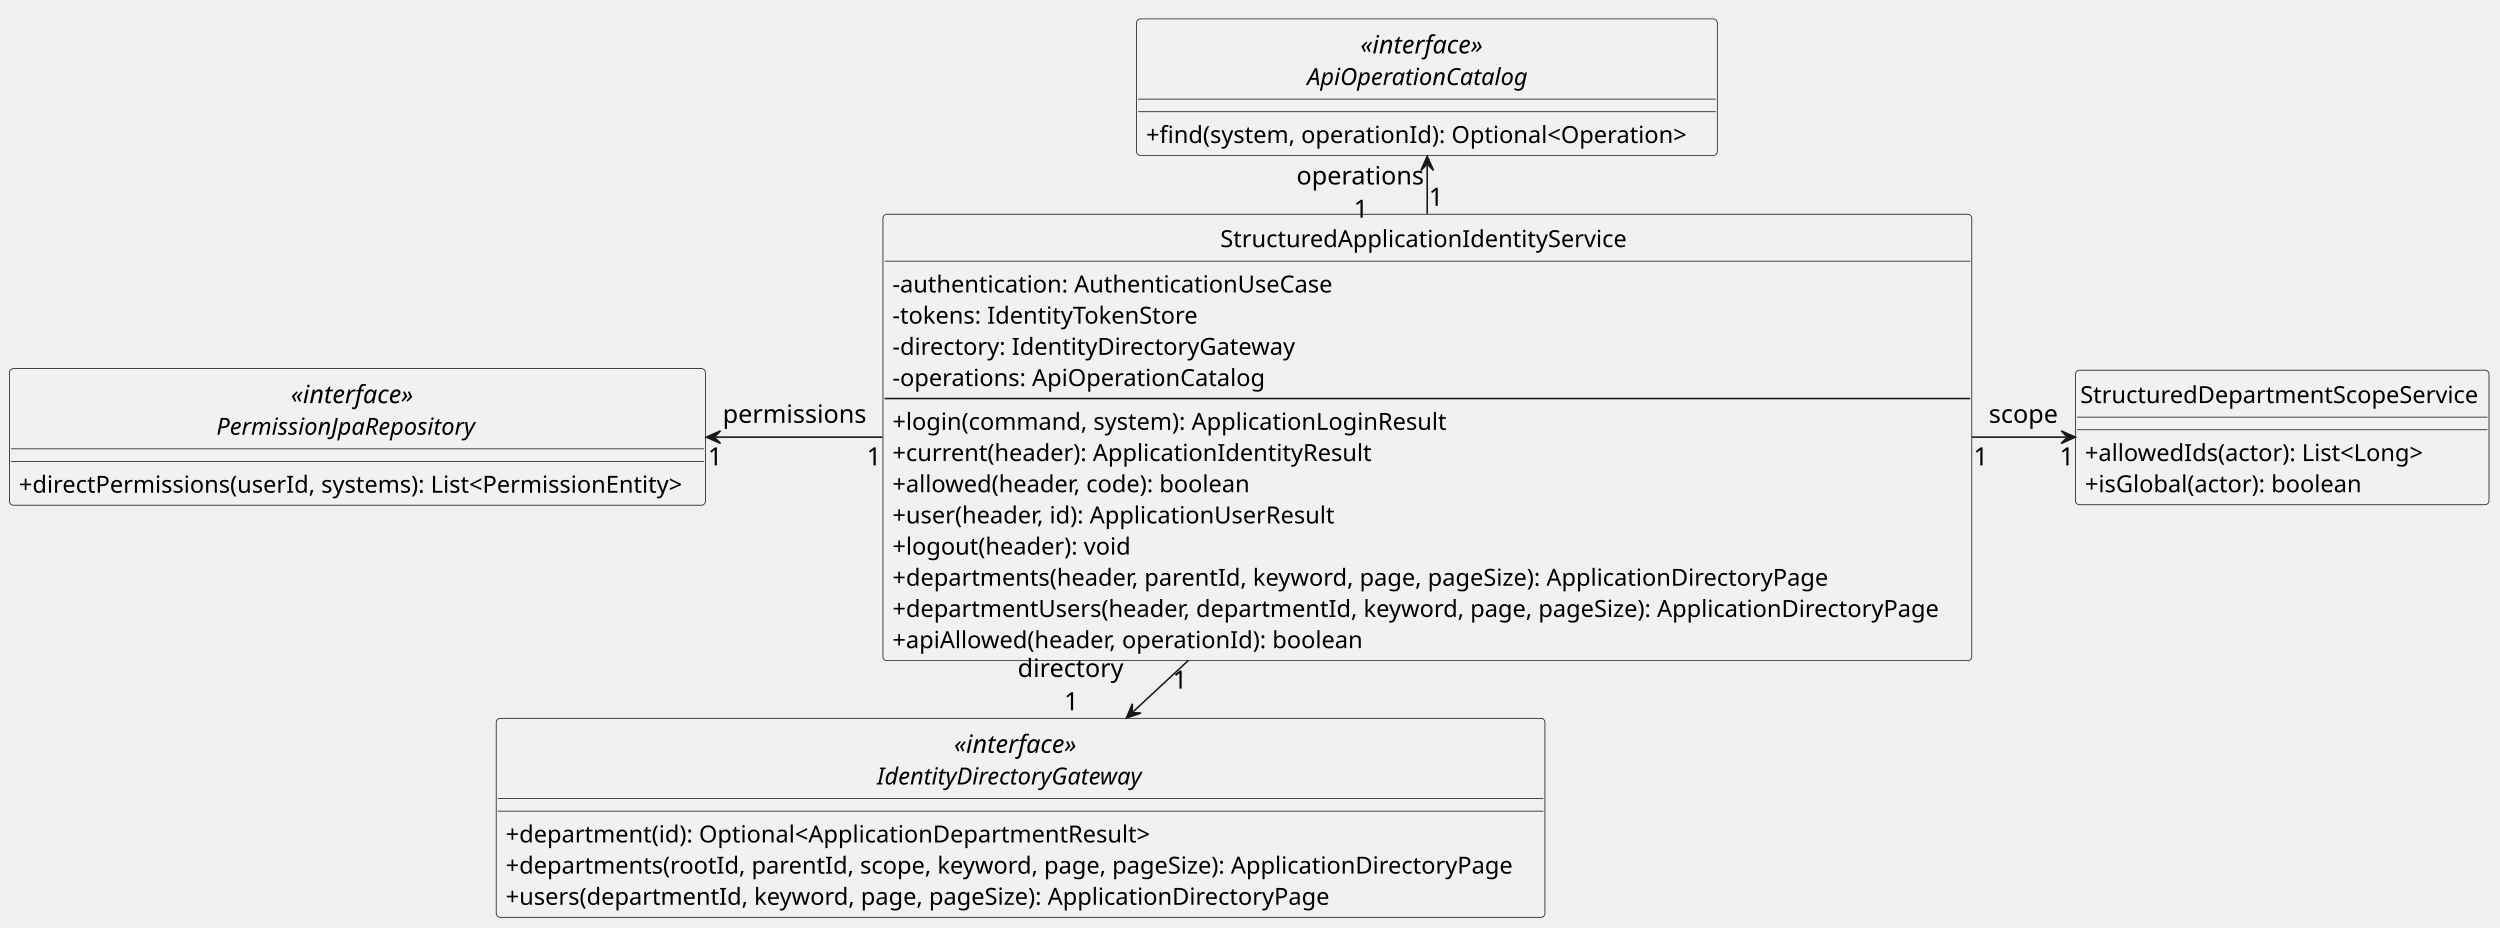
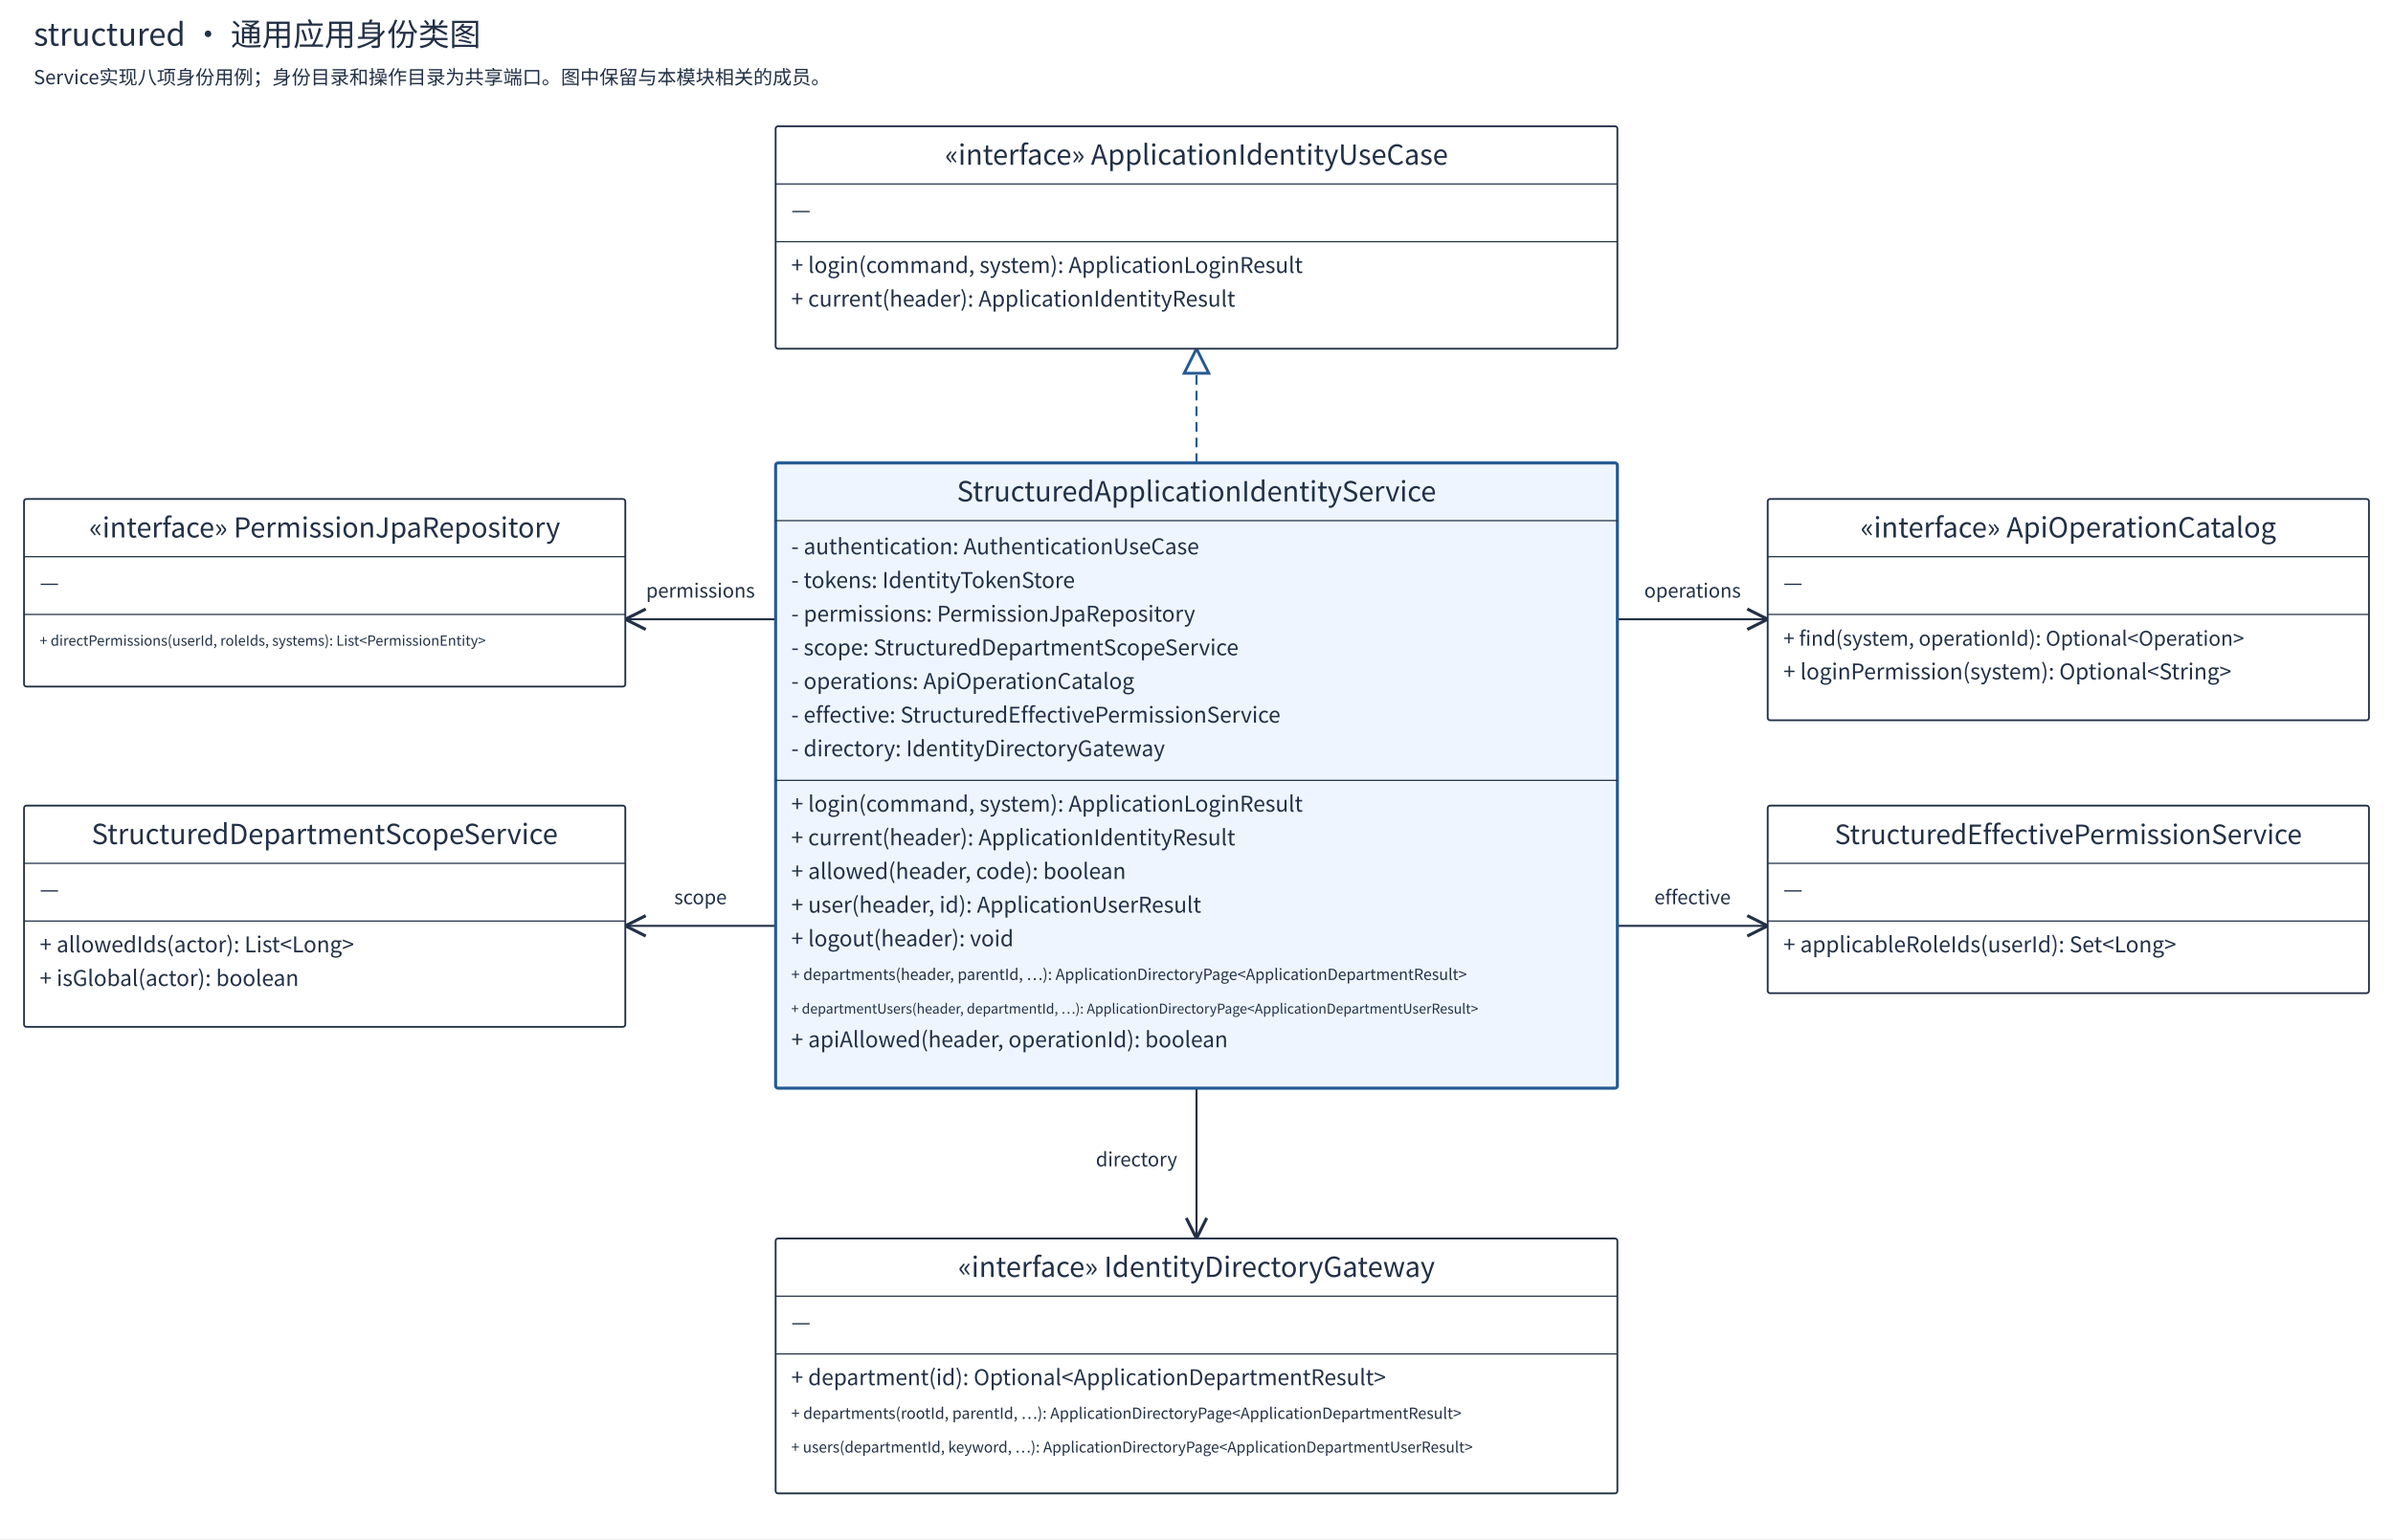
- <svg xmlns="http://www.w3.org/2000/svg" contentStyleType="text/css" data-diagram-type="CLASS" height="589px" preserveAspectRatio="none" style="width:1587px;height:589px;background:#FFFFFF;" version="1.1" viewBox="0 0 1587 589" width="1587px" zoomAndPan="magnify">
-   <defs />
-   <g>
-     <g class="entity" data-entity="S" data-source-line="12" data-uid="ent0002" id="entity_S">
-       <rect fill="#F1F1F1" height="283.366" rx="2.5" ry="2.5" style="stroke:#181818;stroke-width:0.5;" width="691.189" x="560.5" y="136" />
-       <text fill="#000000" font-family="Microsoft YaHei" font-size="15" lengthAdjust="spacing" textLength="262.932" x="774.629" y="156.872">StructuredApplicationIdentityService</text>
-       <line style="stroke:#181818;stroke-width:0.5;" x1="561.5" x2="1250.689" y1="165.797" y2="165.797" />
-       <text fill="#000000" font-family="Microsoft YaHei" font-size="15" lengthAdjust="spacing" textLength="284.963" x="566.5" y="185.669">-authentication: AuthenticationUseCase</text>
-       <text fill="#000000" font-family="Microsoft YaHei" font-size="15" lengthAdjust="spacing" textLength="199.468" x="566.5" y="205.466">-tokens: IdentityTokenStore</text>
-       <text fill="#000000" font-family="Microsoft YaHei" font-size="15" lengthAdjust="spacing" textLength="261.13" x="566.5" y="225.264">-directory: IdentityDirectoryGateway</text>
-       <text fill="#000000" font-family="Microsoft YaHei" font-size="15" lengthAdjust="spacing" textLength="243.633" x="566.5" y="245.061">-operations: ApiOperationCatalog</text>
-       <line style="stroke:#181818;stroke-width:1;" x1="561.5" x2="1250.689" y1="252.987" y2="252.987" />
-       <text fill="#000000" font-family="Microsoft YaHei" font-size="15" lengthAdjust="spacing" textLength="361.882" x="566.5" y="272.858">+login(command, system): ApplicationLoginResult</text>
-       <text fill="#000000" font-family="Microsoft YaHei" font-size="15" lengthAdjust="spacing" textLength="311.433" x="566.5" y="292.656">+current(header): ApplicationIdentityResult</text>
-       <text fill="#000000" font-family="Microsoft YaHei" font-size="15" lengthAdjust="spacing" textLength="236.726" x="566.5" y="312.453">+allowed(header, code): boolean</text>
-       <text fill="#000000" font-family="Microsoft YaHei" font-size="15" lengthAdjust="spacing" textLength="289.446" x="566.5" y="332.25">+user(header, id): ApplicationUserResult</text>
-       <text fill="#000000" font-family="Microsoft YaHei" font-size="15" lengthAdjust="spacing" textLength="157.551" x="566.5" y="352.048">+logout(header): void</text>
-       <text fill="#000000" font-family="Microsoft YaHei" font-size="15" lengthAdjust="spacing" textLength="609.06" x="566.5" y="371.845">+departments(header, parentId, keyword, page, pageSize): ApplicationDirectoryPage</text>
-       <text fill="#000000" font-family="Microsoft YaHei" font-size="15" lengthAdjust="spacing" textLength="679.189" x="566.5" y="391.643">+departmentUsers(header, departmentId, keyword, page, pageSize): ApplicationDirectoryPage</text>
-       <text fill="#000000" font-family="Microsoft YaHei" font-size="15" lengthAdjust="spacing" textLength="309.697" x="566.5" y="411.44">+apiAllowed(header, operationId): boolean</text>
-     </g>
-     <g class="entity" data-entity="A" data-source-line="27" data-uid="ent0003" id="entity_A">
-       <rect fill="#F1F1F1" height="86.712" rx="2.5" ry="2.5" style="stroke:#181818;stroke-width:0.5;" width="441.785" x="6" y="234" />
-       <text fill="#000000" font-family="Microsoft YaHei" font-size="16" font-style="italic" lengthAdjust="spacing" textLength="84.539" x="184.623" y="255.93">«interface»</text>
-       <text fill="#000000" font-family="Microsoft YaHei" font-size="15" font-style="italic" lengthAdjust="spacing" textLength="179.077" x="137.354" y="275.989">PermissionJpaRepository</text>
-       <line style="stroke:#181818;stroke-width:0.5;" x1="7" x2="446.785" y1="284.915" y2="284.915" />
-       <line style="stroke:#181818;stroke-width:0.5;" x1="7" x2="446.785" y1="292.915" y2="292.915" />
-       <text fill="#000000" font-family="Microsoft YaHei" font-size="15" lengthAdjust="spacing" textLength="429.785" x="12" y="312.786">+directPermissions(userId, systems): List&lt;PermissionEntity&gt;</text>
-     </g>
-     <g class="entity" data-entity="D" data-source-line="30" data-uid="ent0004" id="entity_D">
-       <rect fill="#F1F1F1" height="126.307" rx="2.5" ry="2.5" style="stroke:#181818;stroke-width:0.5;" width="665.723" x="315" y="456" />
-       <text fill="#000000" font-family="Microsoft YaHei" font-size="16" font-style="italic" lengthAdjust="spacing" textLength="84.539" x="605.592" y="477.93">«interface»</text>
-       <text fill="#000000" font-family="Microsoft YaHei" font-size="15" font-style="italic" lengthAdjust="spacing" textLength="182.454" x="556.635" y="497.989">IdentityDirectoryGateway</text>
-       <line style="stroke:#181818;stroke-width:0.5;" x1="316" x2="979.723" y1="506.915" y2="506.915" />
-       <line style="stroke:#181818;stroke-width:0.5;" x1="316" x2="979.723" y1="514.915" y2="514.915" />
-       <text fill="#000000" font-family="Microsoft YaHei" font-size="15" lengthAdjust="spacing" textLength="424.629" x="321" y="534.786">+department(id): Optional&lt;ApplicationDepartmentResult&gt;</text>
-       <text fill="#000000" font-family="Microsoft YaHei" font-size="15" lengthAdjust="spacing" textLength="653.723" x="321" y="554.583">+departments(rootId, parentId, scope, keyword, page, pageSize): ApplicationDirectoryPage</text>
-       <text fill="#000000" font-family="Microsoft YaHei" font-size="15" lengthAdjust="spacing" textLength="534.624" x="321" y="574.381">+users(departmentId, keyword, page, pageSize): ApplicationDirectoryPage</text>
-     </g>
-     <g class="entity" data-entity="O" data-source-line="35" data-uid="ent0005" id="entity_O">
-       <rect fill="#F1F1F1" height="86.712" rx="2.5" ry="2.5" style="stroke:#181818;stroke-width:0.5;" width="368.653" x="721.5" y="12" />
-       <text fill="#000000" font-family="Microsoft YaHei" font-size="16" font-style="italic" lengthAdjust="spacing" textLength="84.539" x="863.557" y="33.93">«interface»</text>
-       <text fill="#000000" font-family="Microsoft YaHei" font-size="15" font-style="italic" lengthAdjust="spacing" textLength="152.146" x="829.753" y="53.989">ApiOperationCatalog</text>
-       <line style="stroke:#181818;stroke-width:0.5;" x1="722.5" x2="1089.153" y1="62.915" y2="62.915" />
-       <line style="stroke:#181818;stroke-width:0.5;" x1="722.5" x2="1089.153" y1="70.915" y2="70.915" />
-       <text fill="#000000" font-family="Microsoft YaHei" font-size="15" lengthAdjust="spacing" textLength="356.653" x="727.5" y="90.786">+find(system, operationId): Optional&lt;Operation&gt;</text>
-     </g>
-     <g class="entity" data-entity="R" data-source-line="42" data-uid="ent0012" id="entity_R">
-       <rect fill="#F1F1F1" height="85.392" rx="2.5" ry="2.5" style="stroke:#181818;stroke-width:0.5;" width="262.523" x="1317.5" y="235" />
-       <text fill="#000000" font-family="Microsoft YaHei" font-size="15" lengthAdjust="spacing" textLength="256.523" x="1320.5" y="255.872">StructuredDepartmentScopeService</text>
-       <line style="stroke:#181818;stroke-width:0.5;" x1="1318.5" x2="1579.023" y1="264.797" y2="264.797" />
-       <line style="stroke:#181818;stroke-width:0.5;" x1="1318.5" x2="1579.023" y1="272.797" y2="272.797" />
-       <text fill="#000000" font-family="Microsoft YaHei" font-size="15" lengthAdjust="spacing" textLength="225.11" x="1323.5" y="292.669">+allowedIds(actor): List&lt;Long&gt;</text>
-       <text fill="#000000" font-family="Microsoft YaHei" font-size="15" lengthAdjust="spacing" textLength="182.029" x="1323.5" y="312.466">+isGlobal(actor): boolean</text>
-     </g>
-     <g class="link" data-entity-1="A" data-entity-2="S" data-uid="lnk7" id="link_A_S">
-       <polygon fill="#181818" points="448.39,277.5,457.39,281.5,453.39,277.5,457.39,273.5,448.39,277.5" style="stroke:#181818;stroke-width:1;" />
-       <path d="M454.39,277.5 C490.285,277.5 522.192,277.5 560.204,277.5" fill="none" style="stroke:#181818;stroke-width:1;" />
-       <text fill="#000000" font-family="Microsoft YaHei" font-size="16" lengthAdjust="spacing" textLength="91.164" x="458.75" y="268.43">permissions</text>
-       <text fill="#000000" font-family="Microsoft YaHei" font-size="16" lengthAdjust="spacing" textLength="9.383" x="550.204" y="295.43">1</text>
-       <text fill="#000000" font-family="Microsoft YaHei" font-size="16" lengthAdjust="spacing" textLength="9.383" x="449.39" y="295.43">1</text>
-     </g>
-     <g class="link" data-entity-1="S" data-entity-2="D" data-uid="lnk8" id="link_S_D">
-       <polygon fill="#181818" points="714.995,455.809,724.312,452.618,718.659,452.407,718.87,446.755,714.995,455.809" style="stroke:#181818;stroke-width:1;" />
-       <path d="M754.428,419.203 C740.717,431.931 731.755,440.251 719.392,451.727" fill="none" style="stroke:#181818;stroke-width:1;" />
-       <text fill="#000000" font-family="Microsoft YaHei" font-size="16" lengthAdjust="spacing" textLength="68.414" x="645.995" y="429.739">directory</text>
-       <text fill="#000000" font-family="Microsoft YaHei" font-size="16" lengthAdjust="spacing" textLength="9.383" x="675.51" y="450.856">1</text>
-       <text fill="#000000" font-family="Microsoft YaHei" font-size="16" lengthAdjust="spacing" textLength="9.383" x="744.428" y="437.133">1</text>
-     </g>
-     <g class="link" data-entity-1="O" data-entity-2="S" data-uid="lnk10" id="link_O_S">
-       <polygon fill="#181818" points="906,99.179,902,108.179,906,104.179,910,108.179,906,99.179" style="stroke:#181818;stroke-width:1;" />
-       <path d="M906,105.179 C906,116.175 906,122.63 906,135.716" fill="none" style="stroke:#181818;stroke-width:1;" />
-       <text fill="#000000" font-family="Microsoft YaHei" font-size="16" lengthAdjust="spacing" textLength="9.383" x="907" y="130.646">1</text>
-       <text fill="#000000" font-family="Microsoft YaHei" font-size="16" lengthAdjust="spacing" textLength="82.078" x="823" y="117.109">operations</text>
-       <text fill="#000000" font-family="Microsoft YaHei" font-size="16" lengthAdjust="spacing" textLength="9.383" x="859.348" y="138.226">1</text>
-     </g>
-     <g class="link" data-entity-1="S" data-entity-2="R" data-uid="lnk13" id="link_S_R">
-       <polygon fill="#181818" points="1317.409,277.5,1308.409,273.5,1312.409,277.5,1308.409,281.5,1317.409,277.5" style="stroke:#181818;stroke-width:1;" />
-       <path d="M1251.813,277.5 C1274.68,277.5 1290.786,277.5 1311.409,277.5" fill="none" style="stroke:#181818;stroke-width:1;" />
-       <text fill="#000000" font-family="Microsoft YaHei" font-size="16" lengthAdjust="spacing" textLength="44.898" x="1262.5" y="268.43">scope</text>
-       <text fill="#000000" font-family="Microsoft YaHei" font-size="16" lengthAdjust="spacing" textLength="9.383" x="1307.409" y="295.43">1</text>
-       <text fill="#000000" font-family="Microsoft YaHei" font-size="16" lengthAdjust="spacing" textLength="9.383" x="1252.813" y="295.43">1</text>
-     </g>
+ <svg xmlns="http://www.w3.org/2000/svg" width="1990" height="1280" viewBox="0 0 1990 1280">
+   <defs>
+     <marker id="open" markerWidth="12" markerHeight="12" refX="11" refY="6" orient="auto">
+       <path d="M1,1 L11,6 L1,11" fill="none" stroke="#223046" stroke-width="1.5" />
+     </marker>
+     <marker id="triangle" markerWidth="14" markerHeight="14" refX="13" refY="7" orient="auto">
+       <path d="M1,1 L13,7 L1,13 Z" fill="white" stroke="#245a93" stroke-width="1.4" />
+     </marker>
+     <marker id="filled" markerWidth="12" markerHeight="12" refX="11" refY="6" orient="auto">
+       <path d="M1,1 L11,6 L1,11 Z" fill="#223046" />
+     </marker>
+   </defs>
+   <rect width="100%" height="100%" fill="white" />
+   <g font-family="Microsoft YaHei,Noto Sans CJK SC,Arial,sans-serif">
+     <text x="28" y="38" font-size="26" text-anchor="start" fill="#223046">structured · 通用应用身份类图</text>
+     <text x="28" y="70" font-size="16" text-anchor="start" fill="#223046">Service实现八项身份用例；身份目录和操作目录为共享端口。图中保留与本模块相关的成员。</text>
+     <polyline points="995,385 995,290" fill="none" stroke="#245a93" stroke-width="1.7" stroke-dasharray="8 5" marker-end="url(#triangle)" />
+     <polyline points="645,515 520,515" fill="none" stroke="#223046" stroke-width="1.7" marker-end="url(#open)" />
+     <text x="582.5" y="497" font-size="16" text-anchor="middle" fill="#223046">permissions</text>
+     <polyline points="645,770 520,770" fill="none" stroke="#223046" stroke-width="1.7" marker-end="url(#open)" />
+     <text x="582.5" y="752" font-size="16" text-anchor="middle" fill="#223046">scope</text>
+     <polyline points="1345,515 1470,515" fill="none" stroke="#223046" stroke-width="1.7" marker-end="url(#open)" />
+     <text x="1407.5" y="497" font-size="16" text-anchor="middle" fill="#223046">operations</text>
+     <polyline points="1345,770 1470,770" fill="none" stroke="#223046" stroke-width="1.7" marker-end="url(#open)" />
+     <text x="1407.5" y="752" font-size="16" text-anchor="middle" fill="#223046">effective</text>
+     <polyline points="995,905 995,1030" fill="none" stroke="#223046" stroke-width="1.7" marker-end="url(#open)" />
+     <text x="979" y="970" font-size="16" text-anchor="end" fill="#223046">directory</text>
+     <rect x="645" y="385" width="700" height="520" rx="2" fill="#eef5ff" stroke="#245a93" stroke-width="2.5" />
+     <path d="M645,433H1345 M645,649H1345" stroke="#223046" />
+     <text x="995" y="417" font-size="23" text-anchor="middle" fill="#223046">StructuredApplicationIdentityService</text>
+     <text x="658" y="461" font-size="18" text-anchor="start" fill="#223046">- authentication: AuthenticationUseCase</text>
+     <text x="658" y="489" font-size="18" text-anchor="start" fill="#223046">- tokens: IdentityTokenStore</text>
+     <text x="658" y="517" font-size="18" text-anchor="start" fill="#223046">- permissions: PermissionJpaRepository</text>
+     <text x="658" y="545" font-size="18" text-anchor="start" fill="#223046">- scope: StructuredDepartmentScopeService</text>
+     <text x="658" y="573" font-size="18" text-anchor="start" fill="#223046">- operations: ApiOperationCatalog</text>
+     <text x="658" y="601" font-size="18" text-anchor="start" fill="#223046">- effective: StructuredEffectivePermissionService</text>
+     <text x="658" y="629" font-size="18" text-anchor="start" fill="#223046">- directory: IdentityDirectoryGateway</text>
+     <text x="658" y="675" font-size="18" text-anchor="start" fill="#223046">+ login(command, system): ApplicationLoginResult</text>
+     <text x="658" y="703" font-size="18" text-anchor="start" fill="#223046">+ current(header): ApplicationIdentityResult</text>
+     <text x="658" y="731" font-size="18" text-anchor="start" fill="#223046">+ allowed(header, code): boolean</text>
+     <text x="658" y="759" font-size="18" text-anchor="start" fill="#223046">+ user(header, id): ApplicationUserResult</text>
+     <text x="658" y="787" font-size="18" text-anchor="start" fill="#223046">+ logout(header): void</text>
+     <text x="658" y="815" font-size="12.736" text-anchor="start" fill="#223046">+ departments(header, parentId, …): ApplicationDirectoryPage&lt;ApplicationDepartmentResult&gt;</text>
+     <text x="658" y="843" font-size="11.233" text-anchor="start" fill="#223046">+ departmentUsers(header, departmentId, …): ApplicationDirectoryPage&lt;ApplicationDepartmentUserResult&gt;</text>
+     <text x="658" y="871" font-size="18" text-anchor="start" fill="#223046">+ apiAllowed(header, operationId): boolean</text>
+     <rect x="645" y="105" width="700" height="185" rx="2" fill="white" stroke="#223046" stroke-width="1.5" />
+     <path d="M645,153H1345 M645,201H1345" stroke="#223046" />
+     <text x="995" y="137" font-size="23" text-anchor="middle" fill="#223046">«interface» ApplicationIdentityUseCase</text>
+     <text x="658" y="181" font-size="18" text-anchor="start" fill="#223046">—</text>
+     <text x="658" y="227" font-size="18" text-anchor="start" fill="#223046">+ login(command, system): ApplicationLoginResult</text>
+     <text x="658" y="255" font-size="18" text-anchor="start" fill="#223046">+ current(header): ApplicationIdentityResult</text>
+     <rect x="20" y="415" width="500" height="156" rx="2" fill="white" stroke="#223046" stroke-width="1.5" />
+     <path d="M20,463H520 M20,511H520" stroke="#223046" />
+     <text x="270" y="447" font-size="22.76" text-anchor="middle" fill="#223046">«interface» PermissionJpaRepository</text>
+     <text x="33" y="491" font-size="18" text-anchor="start" fill="#223046">—</text>
+     <text x="33" y="537" font-size="11.643" text-anchor="start" fill="#223046">+ directPermissions(userId, roleIds, systems): List&lt;PermissionEntity&gt;</text>
+     <rect x="20" y="670" width="500" height="184" rx="2" fill="white" stroke="#223046" stroke-width="1.5" />
+     <path d="M20,718H520 M20,766H520" stroke="#223046" />
+     <text x="270" y="702" font-size="23" text-anchor="middle" fill="#223046">StructuredDepartmentScopeService</text>
+     <text x="33" y="746" font-size="18" text-anchor="start" fill="#223046">—</text>
+     <text x="33" y="792" font-size="18" text-anchor="start" fill="#223046">+ allowedIds(actor): List&lt;Long&gt;</text>
+     <text x="33" y="820" font-size="18" text-anchor="start" fill="#223046">+ isGlobal(actor): boolean</text>
+     <rect x="1470" y="415" width="500" height="184" rx="2" fill="white" stroke="#223046" stroke-width="1.5" />
+     <path d="M1470,463H1970 M1470,511H1970" stroke="#223046" />
+     <text x="1720" y="447" font-size="23" text-anchor="middle" fill="#223046">«interface» ApiOperationCatalog</text>
+     <text x="1483" y="491" font-size="18" text-anchor="start" fill="#223046">—</text>
+     <text x="1483" y="537" font-size="16.737" text-anchor="start" fill="#223046">+ find(system, operationId): Optional&lt;Operation&gt;</text>
+     <text x="1483" y="565" font-size="18" text-anchor="start" fill="#223046">+ loginPermission(system): Optional&lt;String&gt;</text>
+     <rect x="1470" y="670" width="500" height="156" rx="2" fill="white" stroke="#223046" stroke-width="1.5" />
+     <path d="M1470,718H1970 M1470,766H1970" stroke="#223046" />
+     <text x="1720" y="702" font-size="22.128" text-anchor="middle" fill="#223046">StructuredEffectivePermissionService</text>
+     <text x="1483" y="746" font-size="18" text-anchor="start" fill="#223046">—</text>
+     <text x="1483" y="792" font-size="18" text-anchor="start" fill="#223046">+ applicableRoleIds(userId): Set&lt;Long&gt;</text>
+     <rect x="645" y="1030" width="700" height="212" rx="2" fill="white" stroke="#223046" stroke-width="1.5" />
+     <path d="M645,1078H1345 M645,1126H1345" stroke="#223046" />
+     <text x="995" y="1062" font-size="23" text-anchor="middle" fill="#223046">«interface» IdentityDirectoryGateway</text>
+     <text x="658" y="1106" font-size="18" text-anchor="start" fill="#223046">—</text>
+     <text x="658" y="1152" font-size="18" text-anchor="start" fill="#223046">+ department(id): Optional&lt;ApplicationDepartmentResult&gt;</text>
+     <text x="658" y="1180" font-size="12.736" text-anchor="start" fill="#223046">+ departments(rootId, parentId, …): ApplicationDirectoryPage&lt;ApplicationDepartmentResult&gt;</text>
+     <text x="658" y="1208" font-size="12.324" text-anchor="start" fill="#223046">+ users(departmentId, keyword, …): ApplicationDirectoryPage&lt;ApplicationDepartmentUserResult&gt;</text>
  </g>
</svg>
